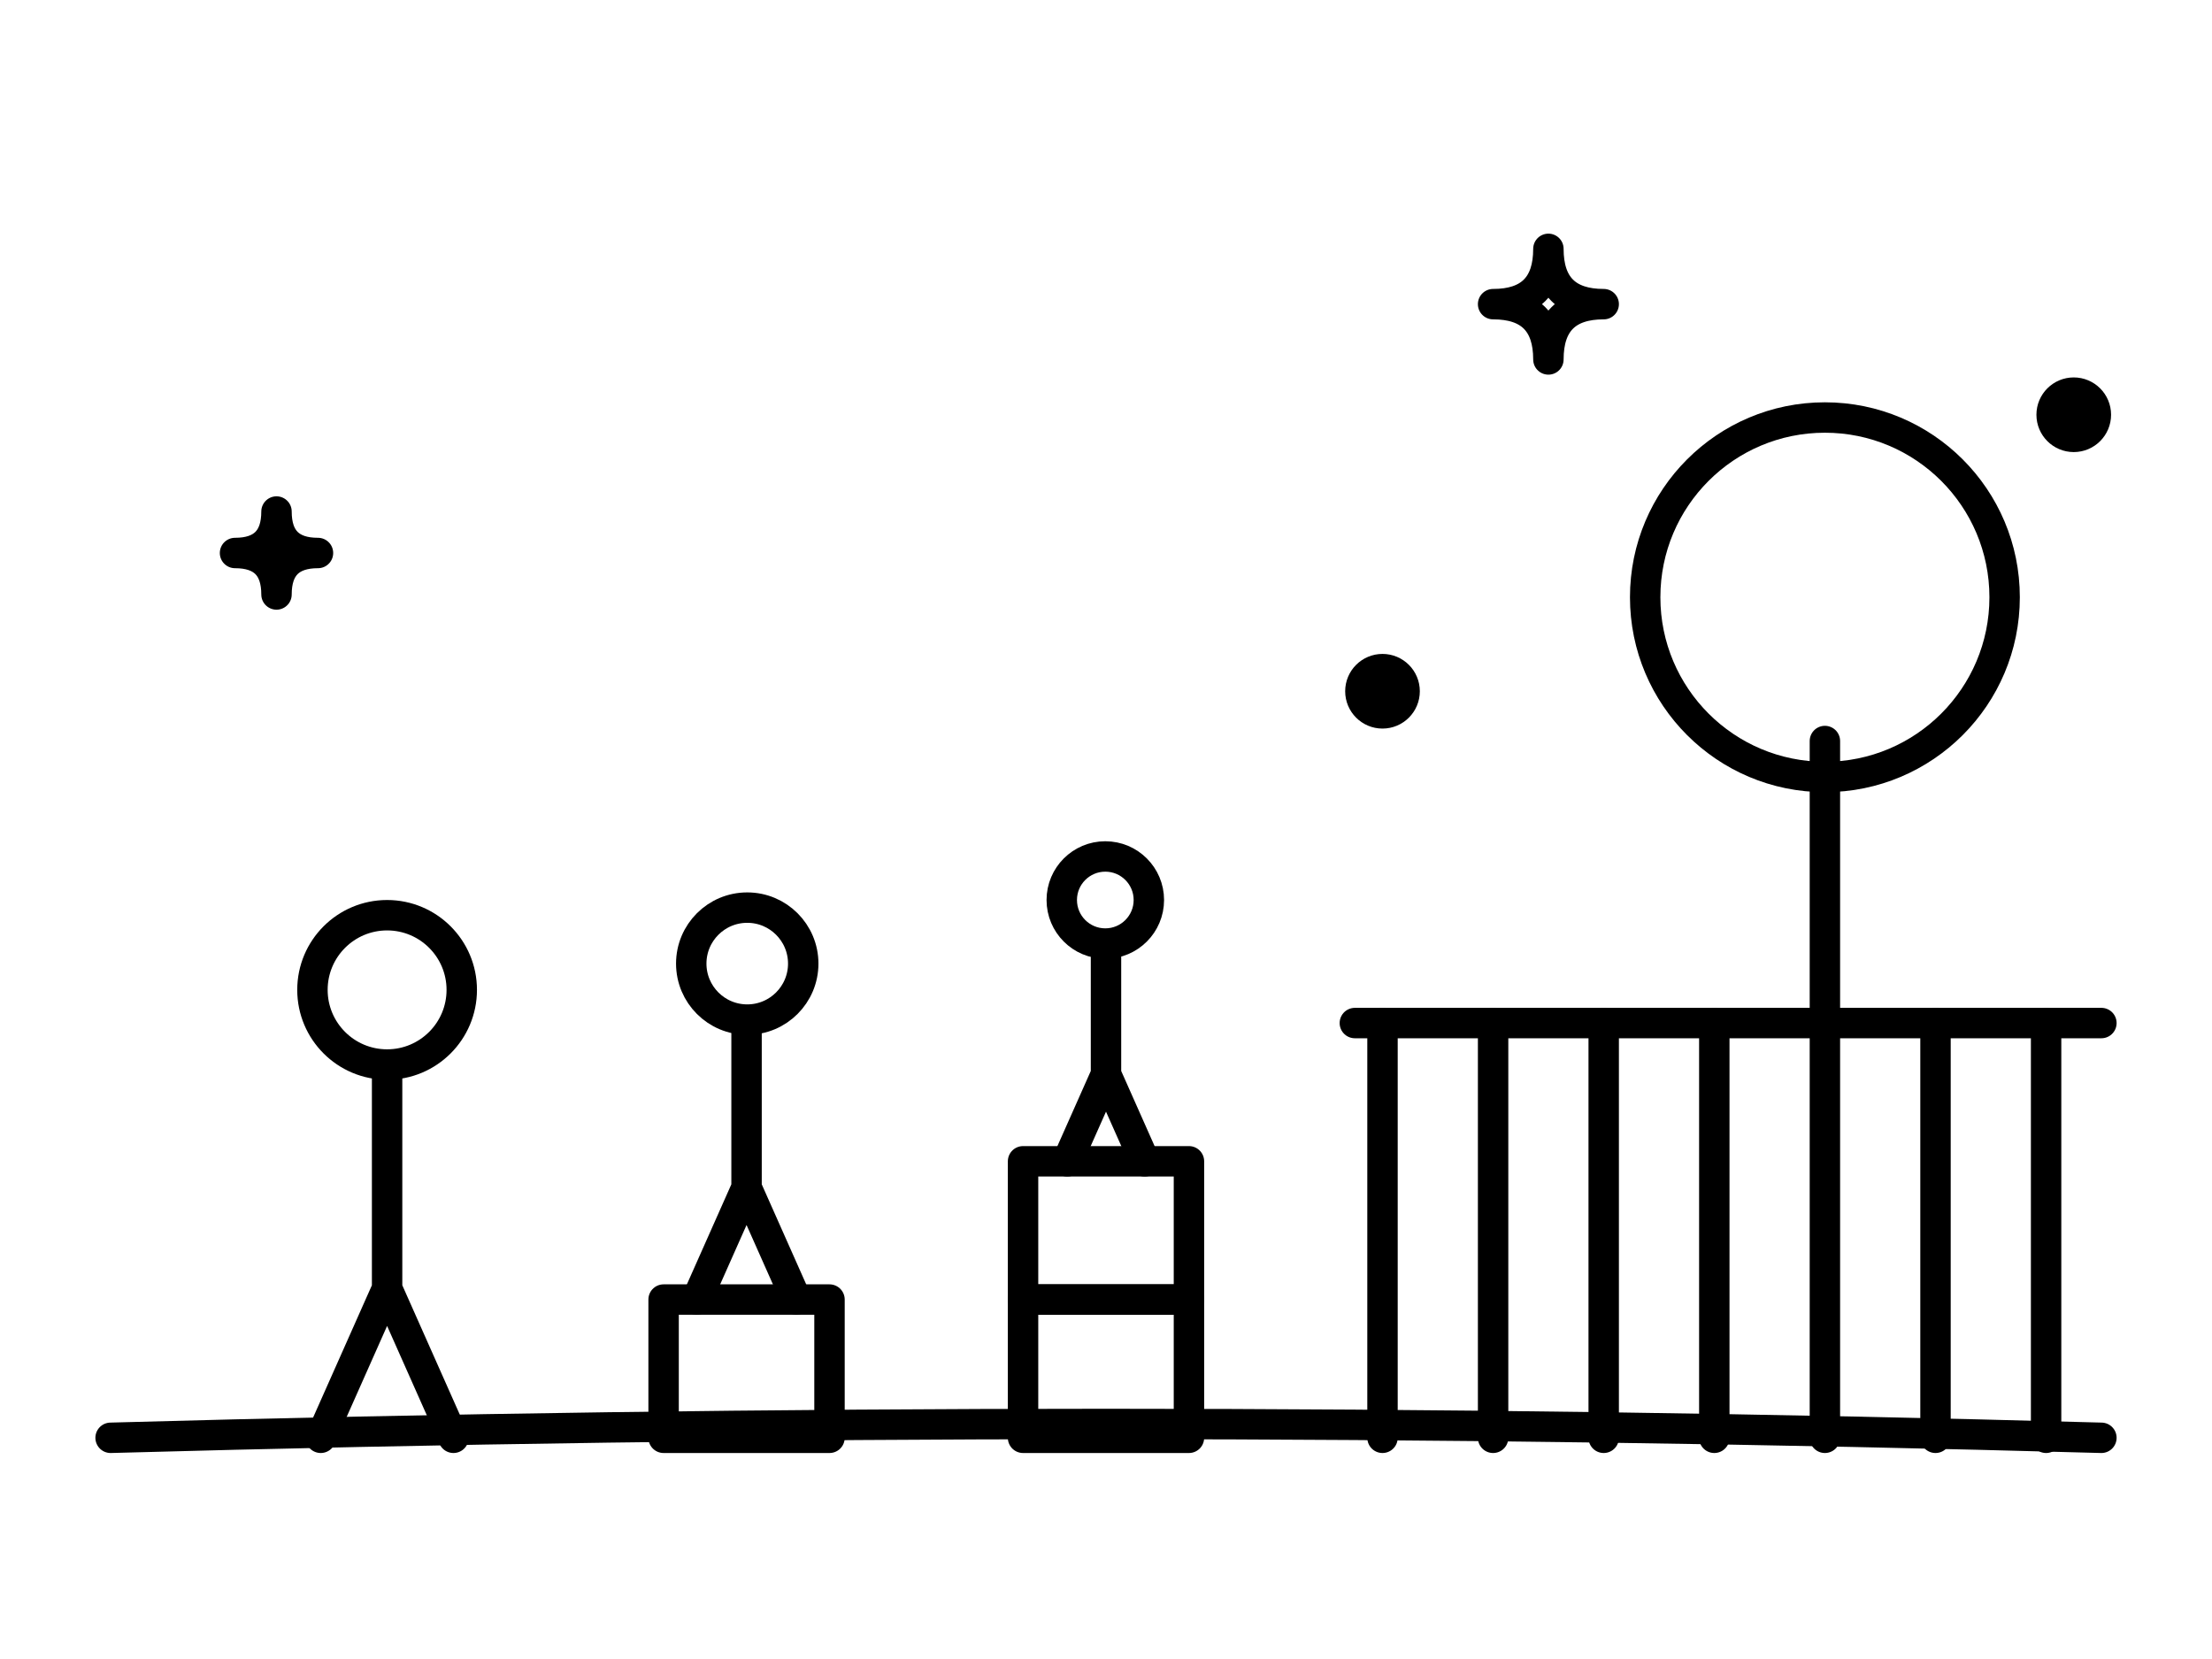
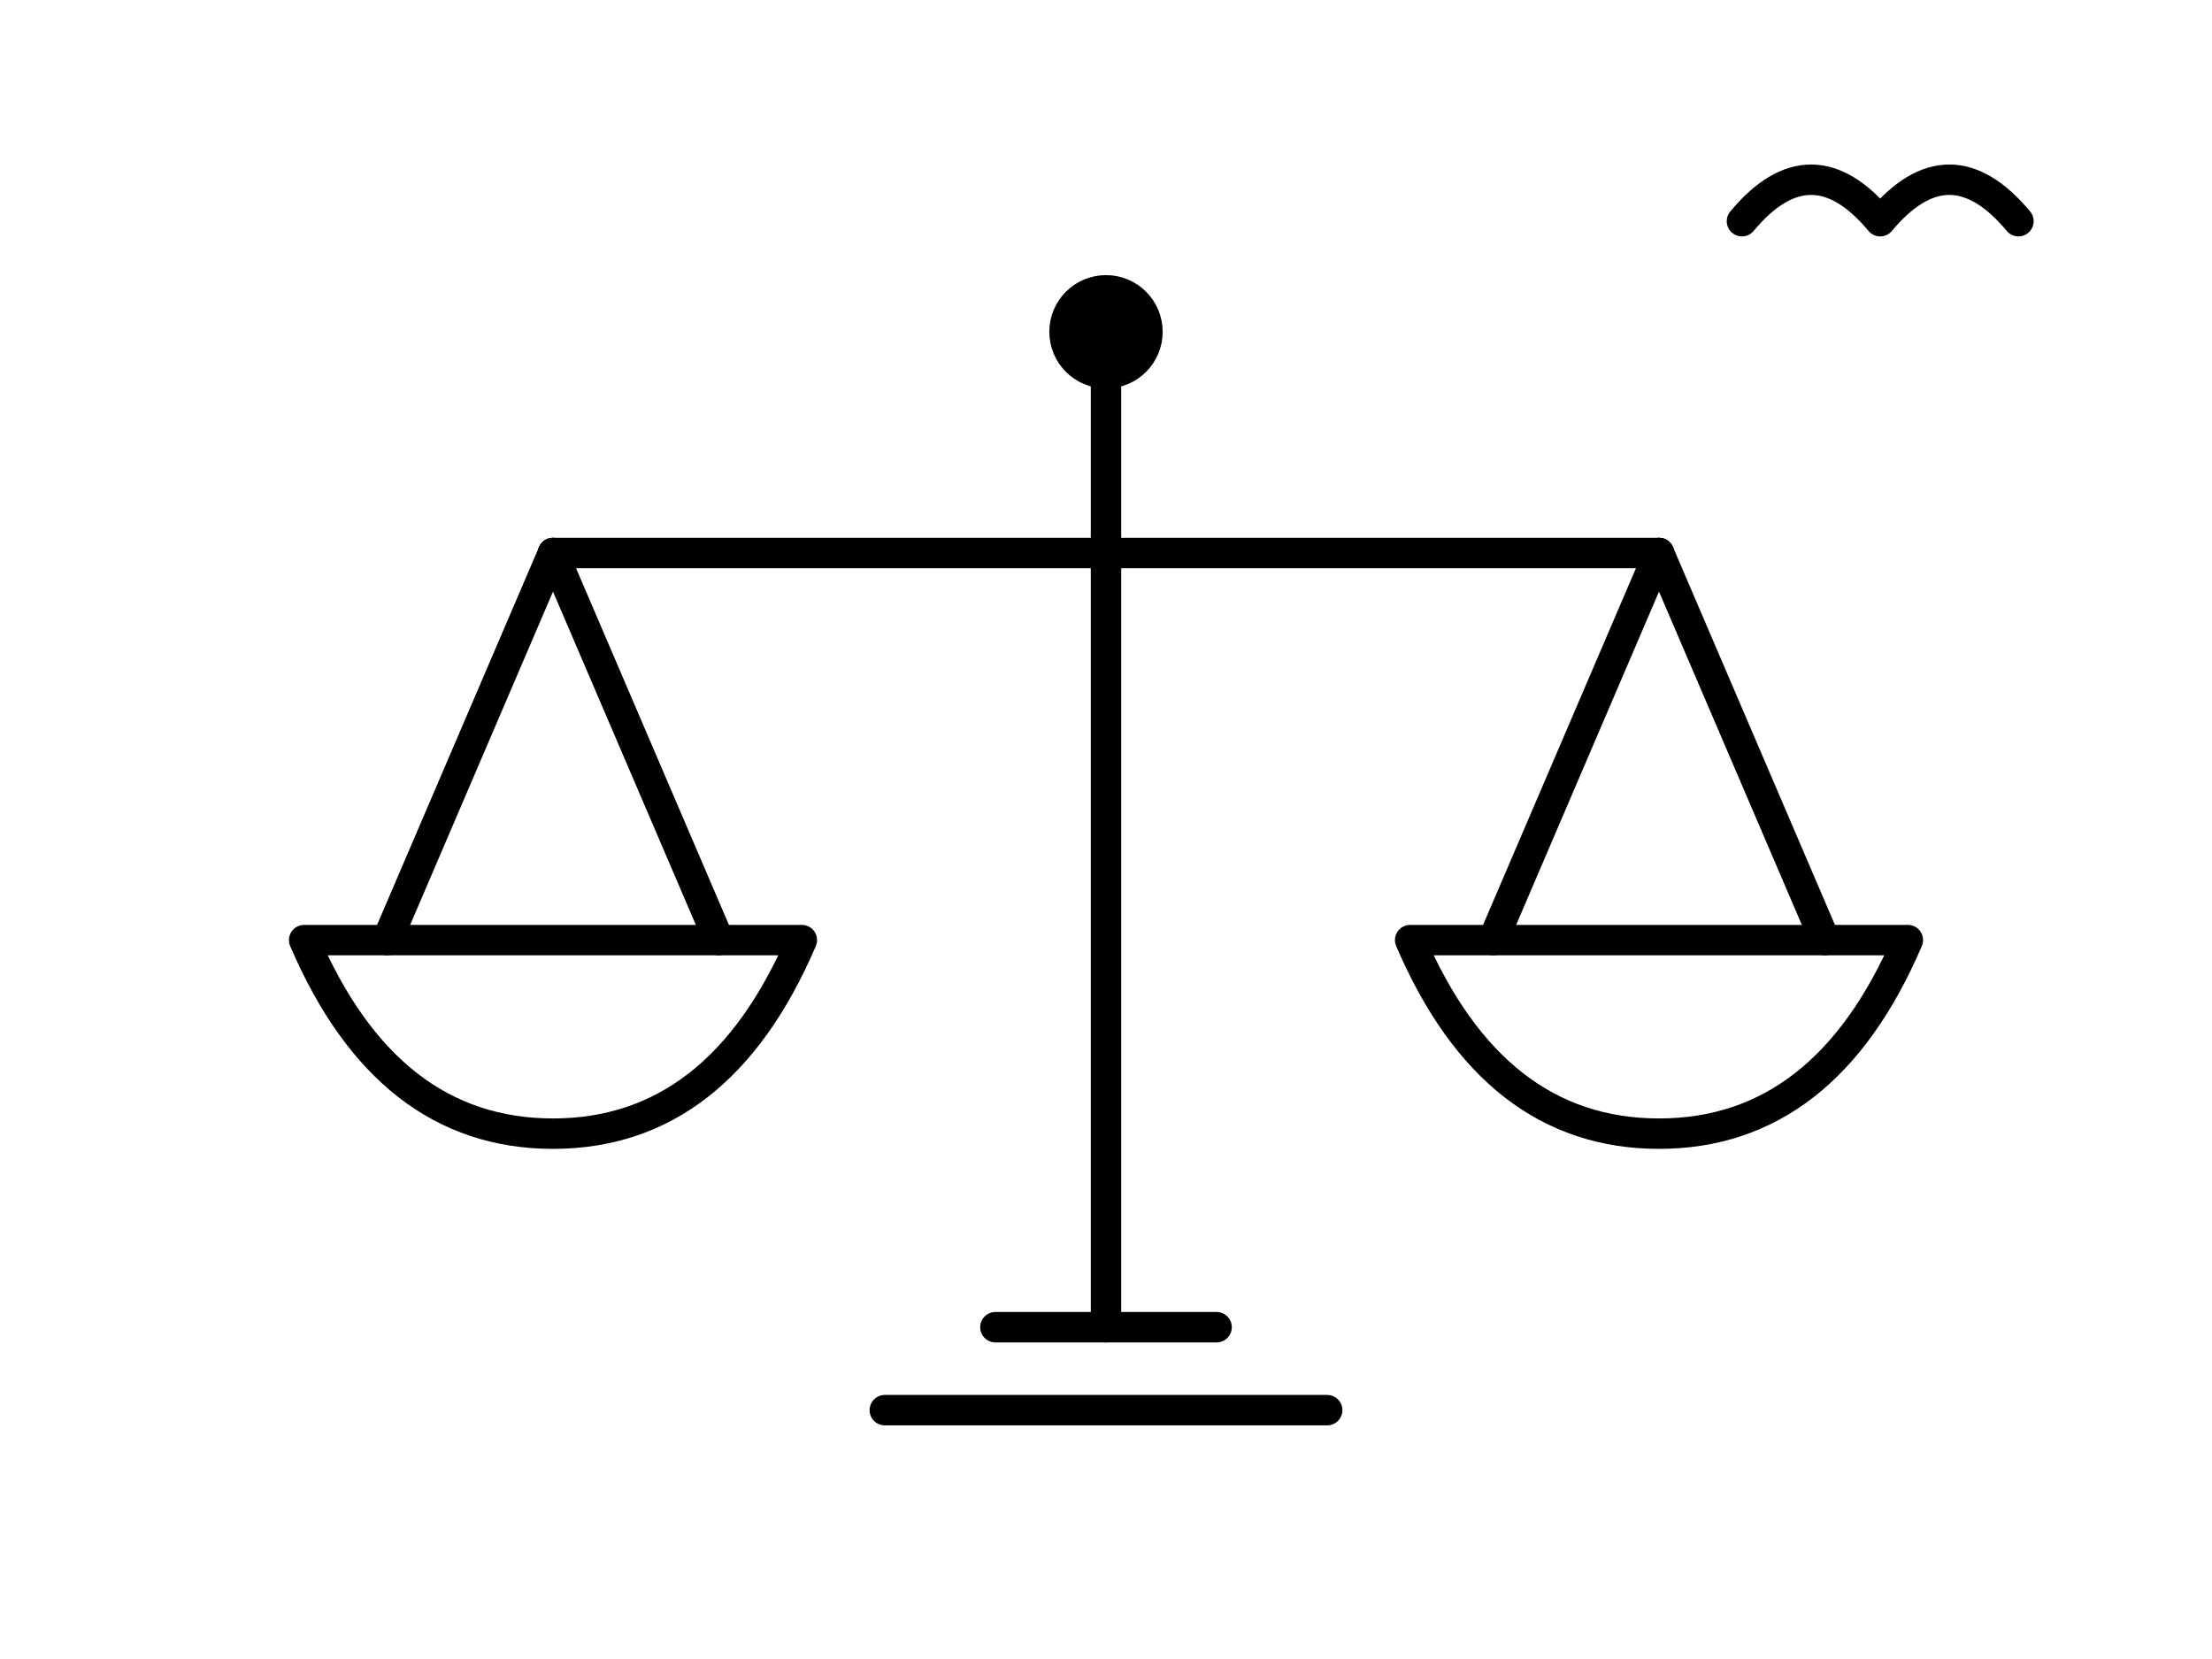
<svg xmlns="http://www.w3.org/2000/svg" viewBox="0 0 160 120" fill="none" stroke="#000" stroke-width="2.2" stroke-linecap="round" stroke-linejoin="round">
-   <path d="M8 104Q80 102 152 104" />
-   <path d="M98 74L152 74" />
-   <path d="M100 74L100 104" />
-   <path d="M108 74L108 104" />
-   <path d="M116 74L116 104" />
-   <path d="M124 74L124 104" />
-   <path d="M132 74L132 104" />
-   <path d="M140 74L140 104" />
-   <path d="M148 74L148 104" />
-   <path d="M132 74L132 53.6" />
-   <path d="M119 43.2a13 13 0 1 0 26 0a13 13 0 1 0 -26 0" />
-   <path d="M22.6 71.6a5.4 5.4 0 1 0 10.8 0a5.4 5.4 0 1 0 -10.8 0" />
-   <path d="M28 77.6V93.2M28 93.2L23.2 104M28 93.2L32.8 104" />
-   <path d="M50 69.7a4 4 0 1 0 8.1 0a4 4 0 1 0 -8.1 0" />
-   <path d="M54 74.2V85.9M54 85.9L50.4 94M54 85.9L57.6 94" />
-   <path d="M48 94h12v10h-12Z" />
-   <path d="M76.8 65.1a3.1 3.1 0 1 0 6.3 0a3.1 3.1 0 1 0 -6.3 0" />
-   <path d="M80 68.6V77.7M80 77.7L77.2 84M80 77.7L82.8 84" />
-   <path d="M74 84h12v10h-12Z" />
-   <path d="M74 94h12v10h-12Z" />
-   <path d="M112 18Q112 22 116 22Q112 22 112 26Q112 22 108 22Q112 22 112 18Z" />
-   <path d="M20 37Q20 40 23 40Q20 40 20 43Q20 40 17 40Q20 40 20 37Z" />
-   <path fill="#000" d="M148.4 30a1.6 1.6 0 1 0 3.2 0a1.6 1.6 0 1 0 -3.2 0" />
-   <path fill="#000" d="M98.4 50a1.6 1.6 0 1 0 3.2 0a1.6 1.6 0 1 0 -3.2 0" />
+   <path d="M80 26 V96" />
+   <path d="M64 102 H96" />
+   <path d="M72 96 H88" />
+   <path d="M40 40 H120" />
+   <circle cx="80" cy="24" r="3" fill="#000" />
+   <path d="M40 40 L28 68" />
+   <path d="M40 40 L52 68" />
+   <path d="M22 68 H58 Q52 82 40 82 Q28 82 22 68 Z" />
+   <path d="M120 40 L108 68" />
+   <path d="M120 40 L132 68" />
+   <path d="M102 68 H138 Q132 82 120 82 Q108 82 102 68 Z" />
+   <path d="M126 16 q5 -6 10 0 q5 -6 10 0" />
</svg>
